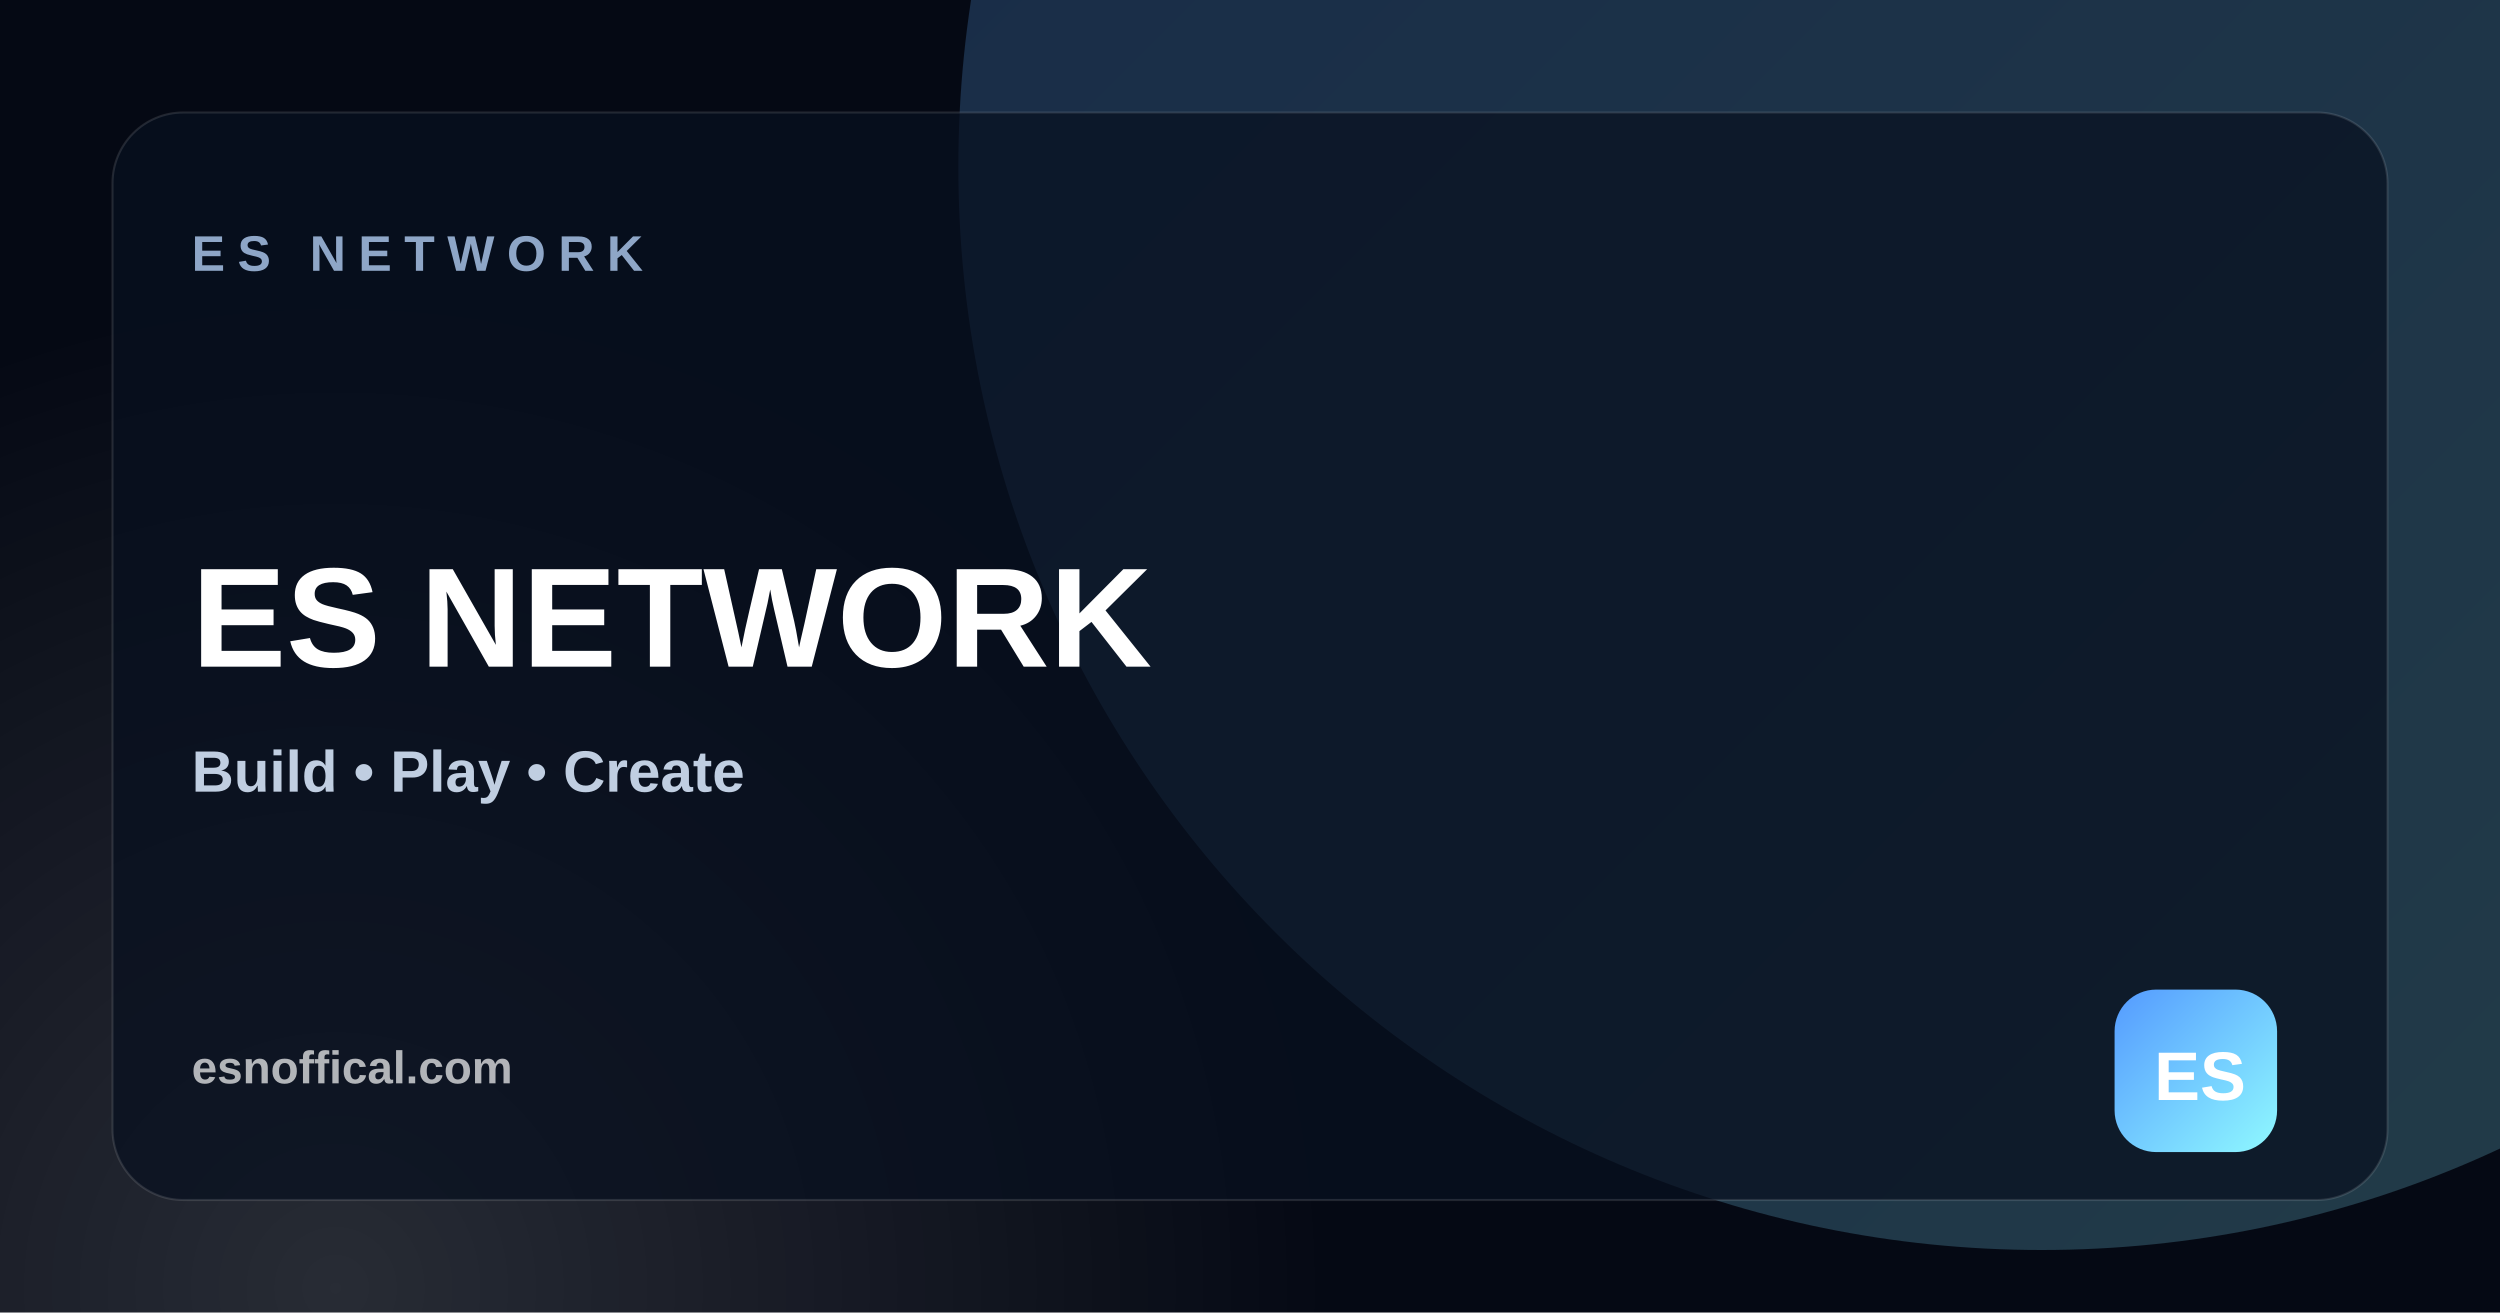
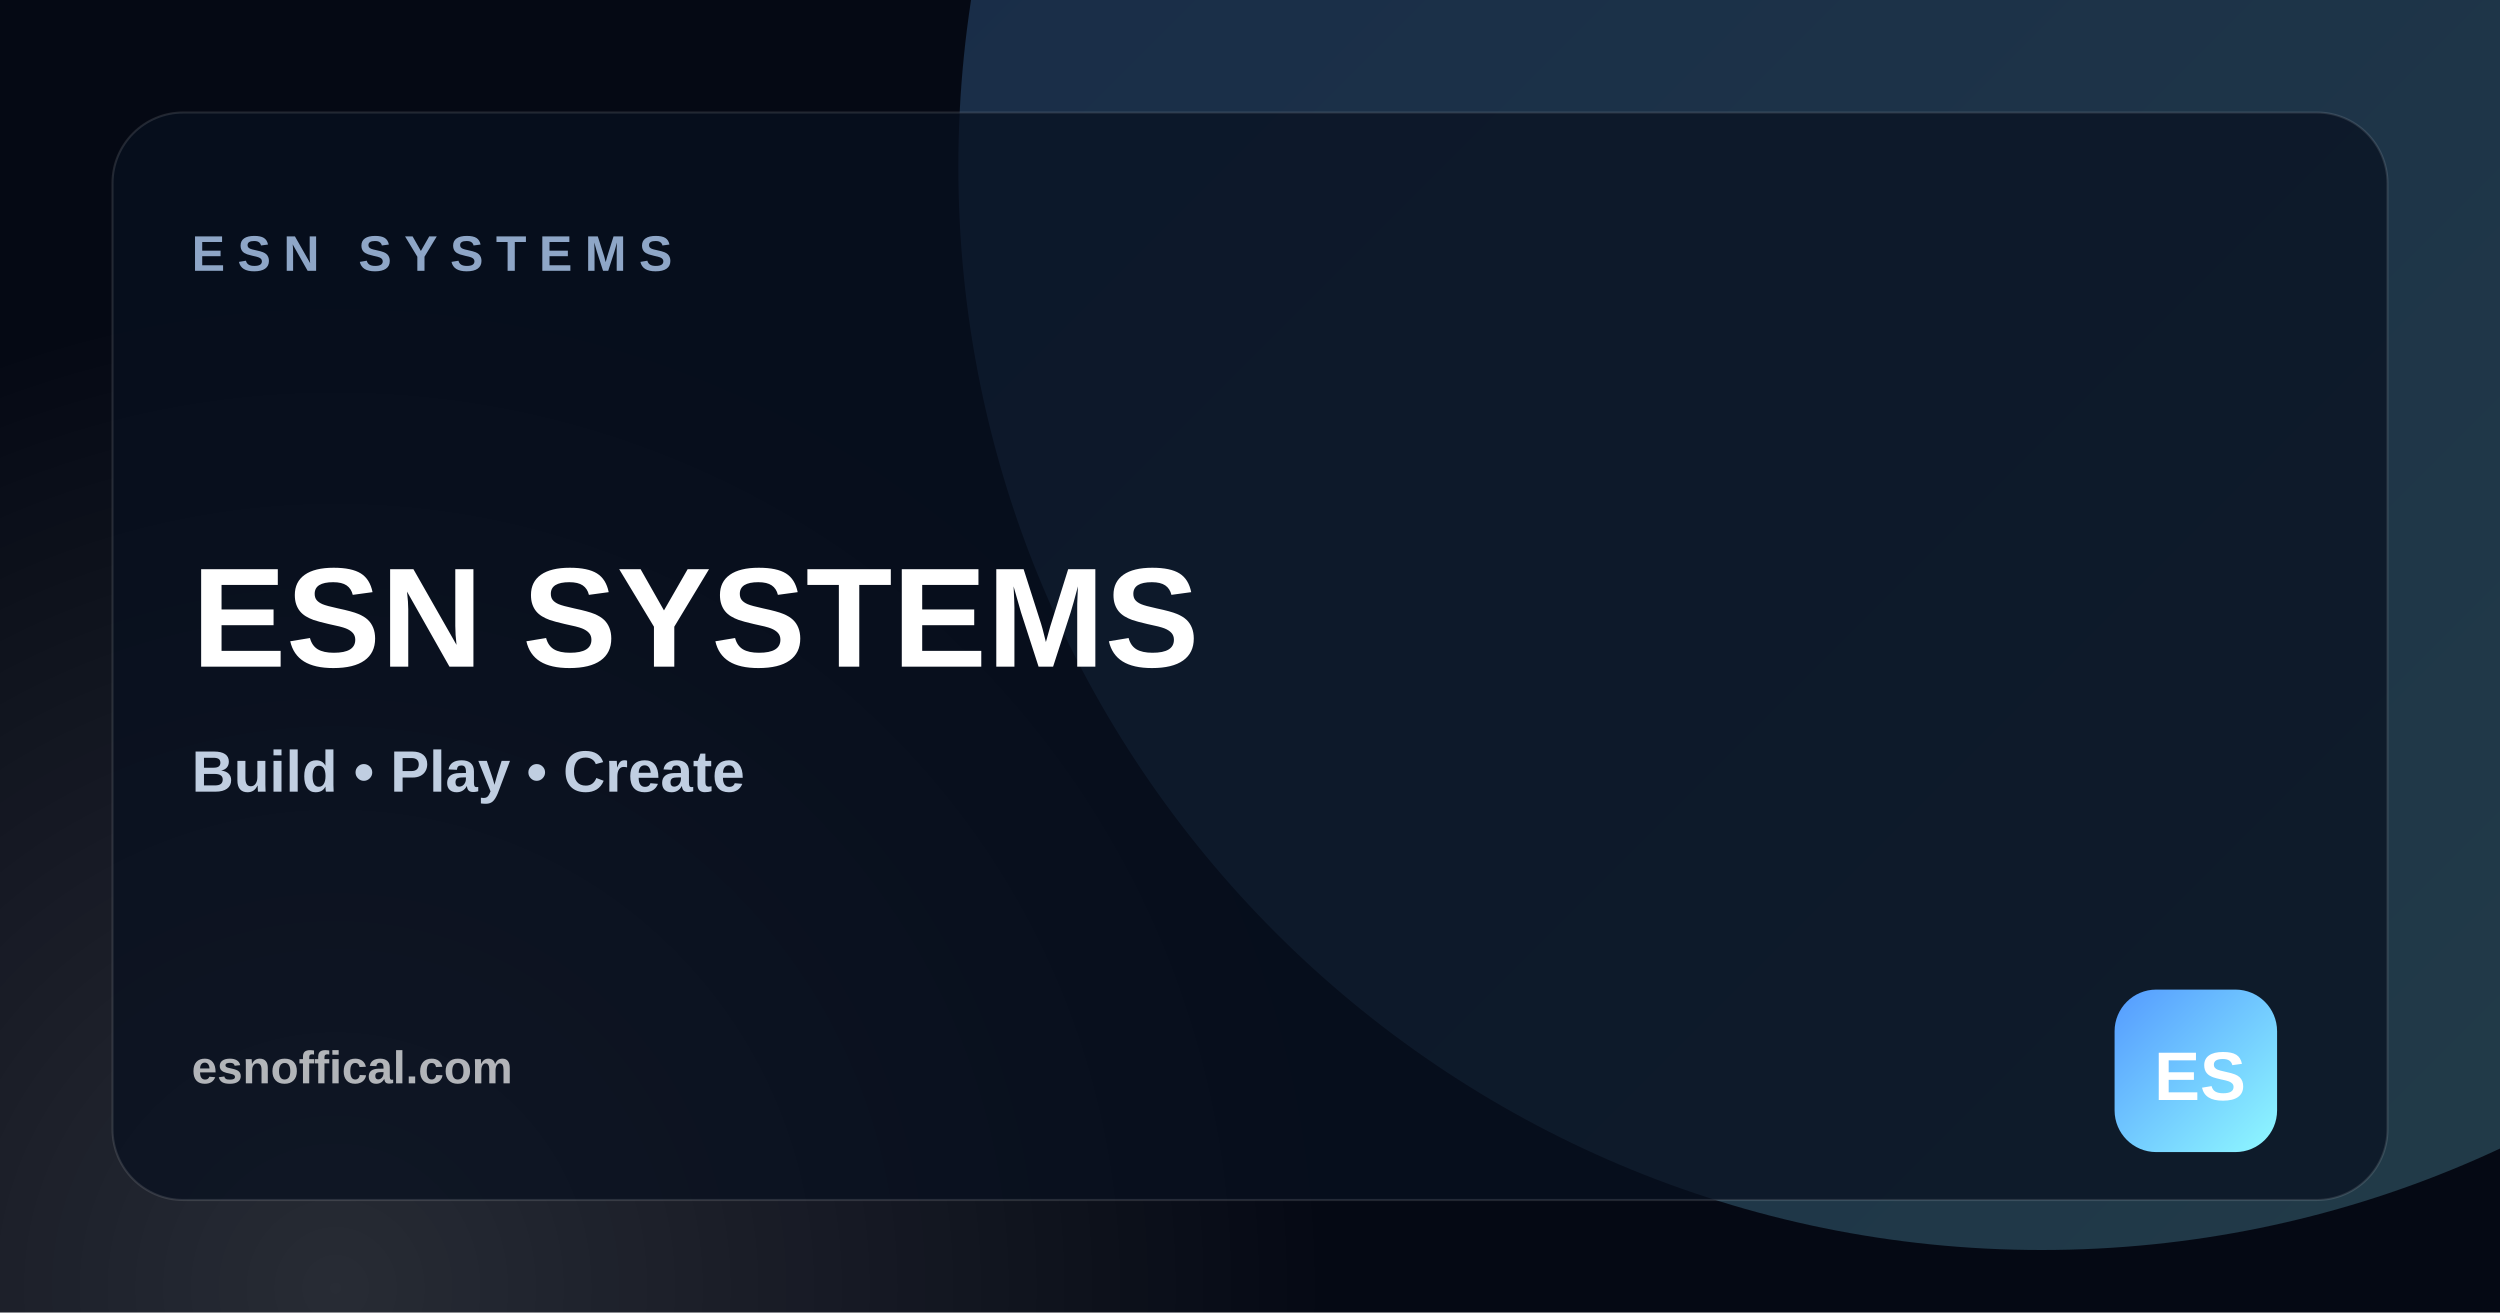
<svg xmlns="http://www.w3.org/2000/svg" width="1200" height="630" viewBox="0 0 1200 630">
  <defs>
    <linearGradient id="g" x1="0" x2="1" y1="0" y2="1">
      <stop stop-color="#549aff" />
      <stop offset="1" stop-color="#8ff9ff" />
    </linearGradient>
    <radialGradient id="r">
      <stop stop-color="#ffffff" stop-opacity=".14" />
      <stop offset="1" stop-color="#ffffff" stop-opacity="0" />
    </radialGradient>
  </defs>
  <rect width="1200" height="630" fill="#050914" />
  <circle cx="980" cy="80" r="520" fill="url(#g)" opacity=".22" />
  <circle cx="160" cy="620" r="480" fill="url(#r)" />
  <rect x="54" y="54" width="1092" height="522" rx="34" fill="#07101f" fill-opacity=".72" stroke="#ffffff" stroke-opacity=".12" />
-   <text x="92" y="130" fill="#8ea6c7" font-family="Arial,sans-serif" font-size="24" font-weight="700" letter-spacing="6">ES NETWORK</text>
-   <text x="92" y="320" fill="#ffffff" font-family="Arial,sans-serif" font-size="68" font-weight="900">ES NETWORK</text>
+   <text x="92" y="130" fill="#8ea6c7" font-family="Arial,sans-serif" font-size="24" font-weight="700" letter-spacing="6">ESN SYSTEMS</text>
+   <text x="92" y="320" fill="#ffffff" font-family="Arial,sans-serif" font-size="68" font-weight="900">ESN SYSTEMS</text>
  <text x="92" y="380" fill="#c0cee1" font-family="Arial,sans-serif" font-size="28" font-weight="600">Build • Play • Create</text>
  <text x="92" y="520" fill="#ffffff" fill-opacity=".68" font-family="Arial,sans-serif" font-size="22" font-weight="700">esnoffical.com</text>
  <rect x="1015" y="475" width="78" height="78" rx="20" fill="url(#g)" />
  <text x="1034" y="528" fill="#ffffff" font-family="Arial,sans-serif" font-size="33" font-weight="900">ES</text>
</svg>
